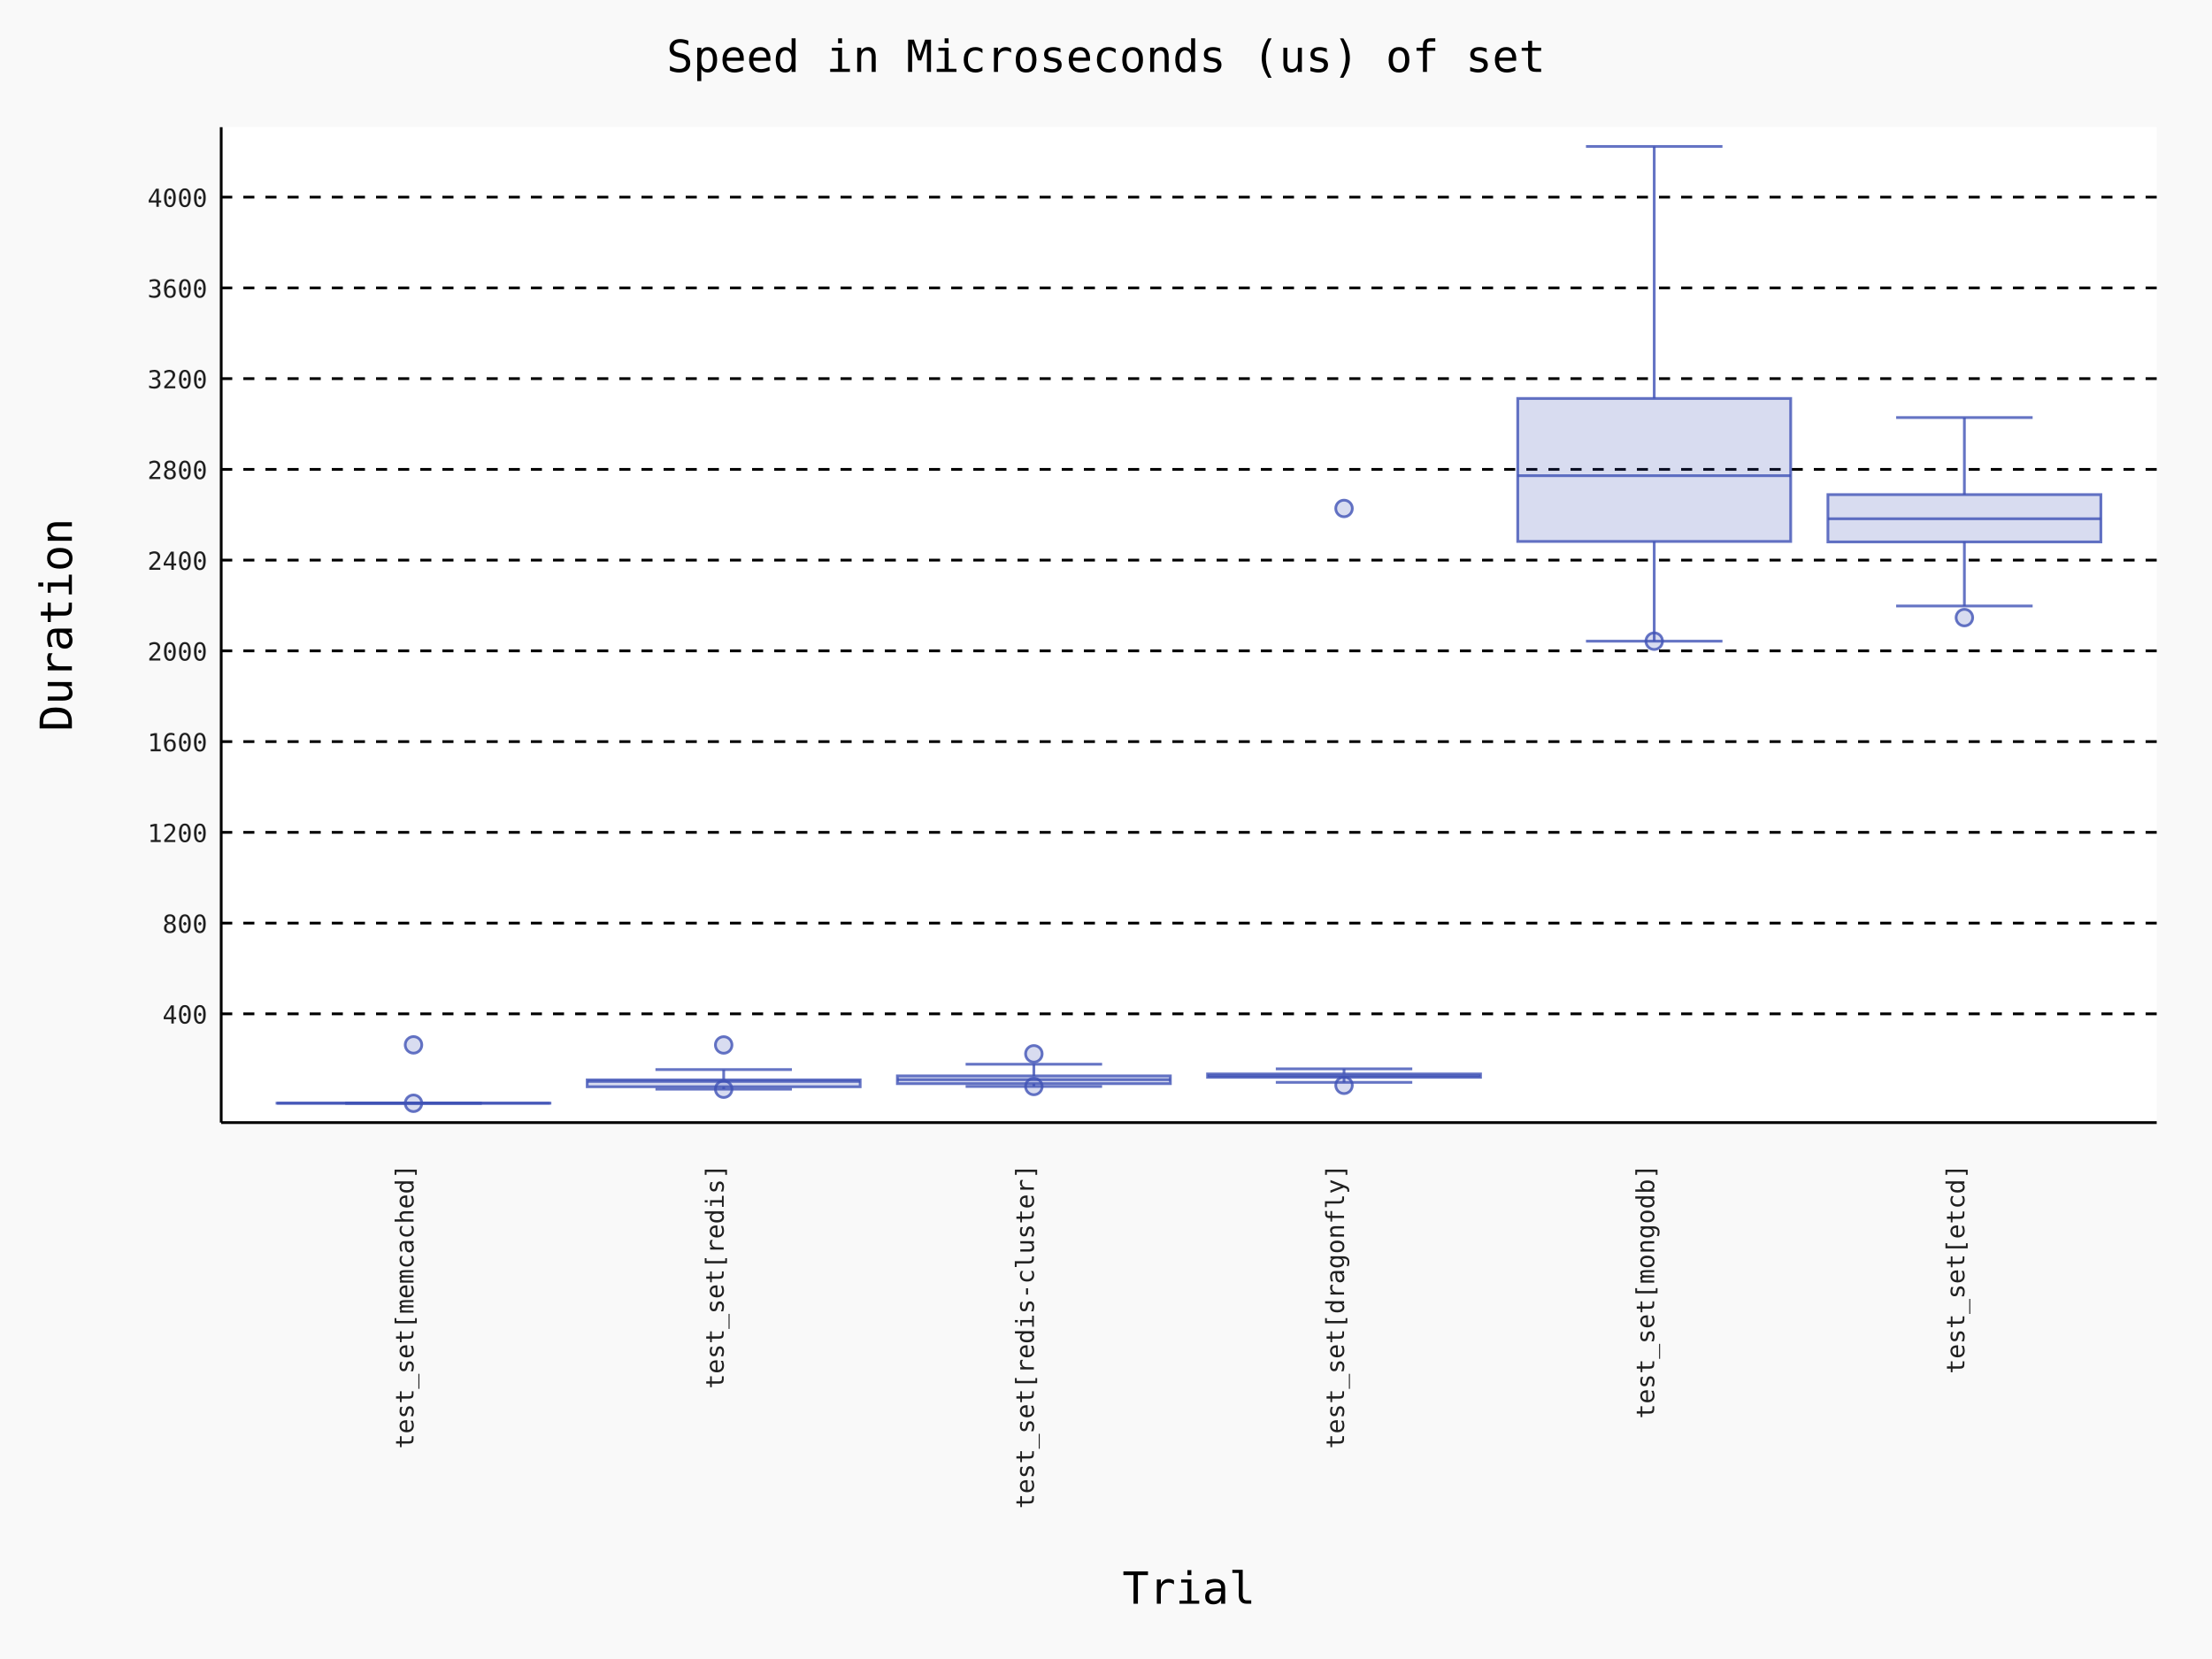
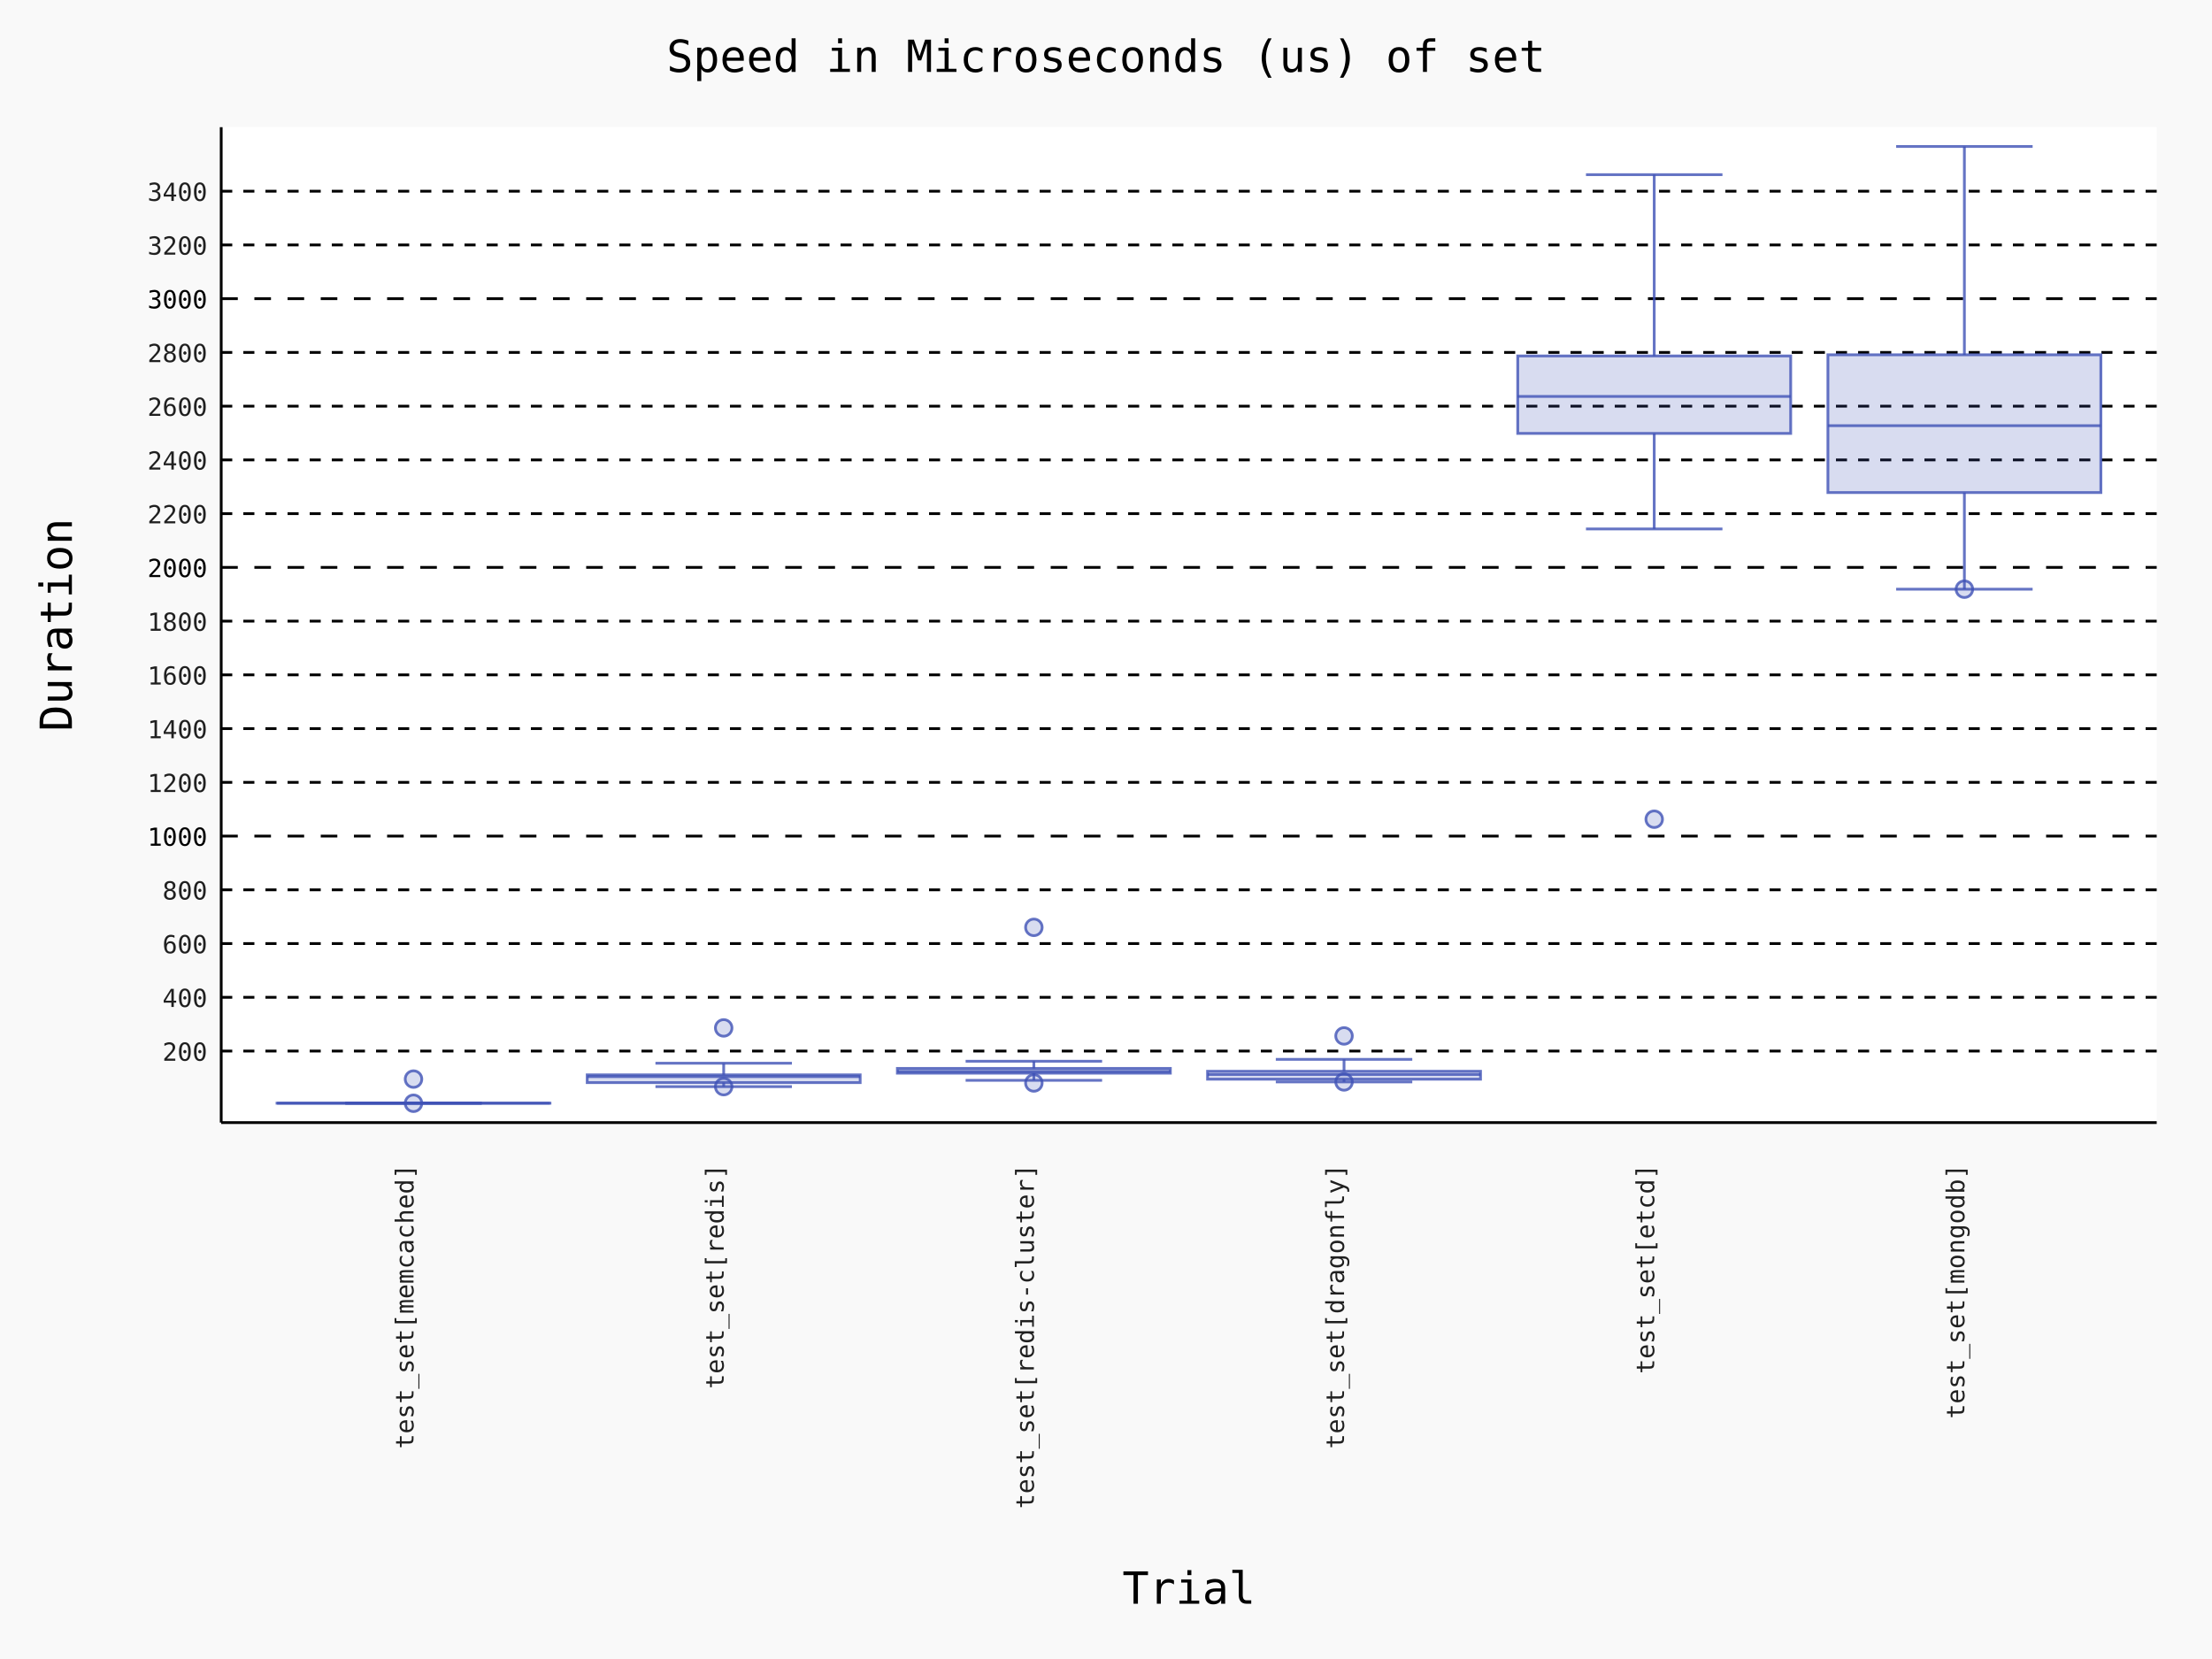
- <svg xmlns="http://www.w3.org/2000/svg" id="chart-4422d33c-a25a-43c4-a0e6-e9548ad0ddd9" class="pygal-chart" viewBox="0 0 800 600">
+ <svg xmlns="http://www.w3.org/2000/svg" id="chart-49f4b88f-05f2-4a48-8fca-a27ea217e788" class="pygal-chart" viewBox="0 0 800 600">
  <defs>
-     <style type="text/css">#chart-4422d33c-a25a-43c4-a0e6-e9548ad0ddd9{-webkit-user-select:none;-webkit-font-smoothing:antialiased;font-family:Consolas,"Deja Vu Sans Mono","Bitstream Vera Sans Mono","Courier New",monospace}#chart-4422d33c-a25a-43c4-a0e6-e9548ad0ddd9 .title{font-family:Consolas,"Deja Vu Sans Mono","Bitstream Vera Sans Mono","Courier New",monospace;font-size:16px}#chart-4422d33c-a25a-43c4-a0e6-e9548ad0ddd9 .legends .legend text{font-family:Consolas,"Deja Vu Sans Mono","Bitstream Vera Sans Mono","Courier New",monospace;font-size:14px}#chart-4422d33c-a25a-43c4-a0e6-e9548ad0ddd9 .axis text{font-family:Consolas,"Deja Vu Sans Mono","Bitstream Vera Sans Mono","Courier New",monospace;font-size:10px}#chart-4422d33c-a25a-43c4-a0e6-e9548ad0ddd9 .axis text.major{font-family:Consolas,"Deja Vu Sans Mono","Bitstream Vera Sans Mono","Courier New",monospace;font-size:10px}#chart-4422d33c-a25a-43c4-a0e6-e9548ad0ddd9 .text-overlay text.value{font-family:Consolas,"Deja Vu Sans Mono","Bitstream Vera Sans Mono","Courier New",monospace;font-size:16px}#chart-4422d33c-a25a-43c4-a0e6-e9548ad0ddd9 .text-overlay text.label{font-family:Consolas,"Deja Vu Sans Mono","Bitstream Vera Sans Mono","Courier New",monospace;font-size:10px}#chart-4422d33c-a25a-43c4-a0e6-e9548ad0ddd9 .tooltip{font-family:Consolas,"Deja Vu Sans Mono","Bitstream Vera Sans Mono","Courier New",monospace;font-size:14px}#chart-4422d33c-a25a-43c4-a0e6-e9548ad0ddd9 text.no_data{font-family:Consolas,"Deja Vu Sans Mono","Bitstream Vera Sans Mono","Courier New",monospace;font-size:64px}
- #chart-4422d33c-a25a-43c4-a0e6-e9548ad0ddd9{background-color:rgba(249,249,249,1)}#chart-4422d33c-a25a-43c4-a0e6-e9548ad0ddd9 path,#chart-4422d33c-a25a-43c4-a0e6-e9548ad0ddd9 line,#chart-4422d33c-a25a-43c4-a0e6-e9548ad0ddd9 rect,#chart-4422d33c-a25a-43c4-a0e6-e9548ad0ddd9 circle{-webkit-transition:150ms;-moz-transition:150ms;transition:150ms}#chart-4422d33c-a25a-43c4-a0e6-e9548ad0ddd9 .graph &gt; .background{fill:rgba(249,249,249,1)}#chart-4422d33c-a25a-43c4-a0e6-e9548ad0ddd9 .plot &gt; .background{fill:rgba(255,255,255,1)}#chart-4422d33c-a25a-43c4-a0e6-e9548ad0ddd9 .graph{fill:rgba(0,0,0,.87)}#chart-4422d33c-a25a-43c4-a0e6-e9548ad0ddd9 text.no_data{fill:rgba(0,0,0,1)}#chart-4422d33c-a25a-43c4-a0e6-e9548ad0ddd9 .title{fill:rgba(0,0,0,1)}#chart-4422d33c-a25a-43c4-a0e6-e9548ad0ddd9 .legends .legend text{fill:rgba(0,0,0,.87)}#chart-4422d33c-a25a-43c4-a0e6-e9548ad0ddd9 .legends .legend:hover text{fill:rgba(0,0,0,1)}#chart-4422d33c-a25a-43c4-a0e6-e9548ad0ddd9 .axis .line{stroke:rgba(0,0,0,1)}#chart-4422d33c-a25a-43c4-a0e6-e9548ad0ddd9 .axis .guide.line{stroke:rgba(0,0,0,.54)}#chart-4422d33c-a25a-43c4-a0e6-e9548ad0ddd9 .axis .major.line{stroke:rgba(0,0,0,.87)}#chart-4422d33c-a25a-43c4-a0e6-e9548ad0ddd9 .axis text.major{fill:rgba(0,0,0,1)}#chart-4422d33c-a25a-43c4-a0e6-e9548ad0ddd9 .axis.y .guides:hover .guide.line,#chart-4422d33c-a25a-43c4-a0e6-e9548ad0ddd9 .line-graph .axis.x .guides:hover .guide.line,#chart-4422d33c-a25a-43c4-a0e6-e9548ad0ddd9 .stackedline-graph .axis.x .guides:hover .guide.line,#chart-4422d33c-a25a-43c4-a0e6-e9548ad0ddd9 .xy-graph .axis.x .guides:hover .guide.line{stroke:rgba(0,0,0,1)}#chart-4422d33c-a25a-43c4-a0e6-e9548ad0ddd9 .axis .guides:hover text{fill:rgba(0,0,0,1)}#chart-4422d33c-a25a-43c4-a0e6-e9548ad0ddd9 .reactive{fill-opacity:.7;stroke-opacity:.8;stroke-width:1}#chart-4422d33c-a25a-43c4-a0e6-e9548ad0ddd9 .ci{stroke:rgba(0,0,0,.87)}#chart-4422d33c-a25a-43c4-a0e6-e9548ad0ddd9 .reactive.active,#chart-4422d33c-a25a-43c4-a0e6-e9548ad0ddd9 .active .reactive{fill-opacity:.8;stroke-opacity:.9;stroke-width:4}#chart-4422d33c-a25a-43c4-a0e6-e9548ad0ddd9 .ci .reactive.active{stroke-width:1.5}#chart-4422d33c-a25a-43c4-a0e6-e9548ad0ddd9 .series text{fill:rgba(0,0,0,1)}#chart-4422d33c-a25a-43c4-a0e6-e9548ad0ddd9 .tooltip rect{fill:rgba(255,255,255,1);stroke:rgba(0,0,0,1);-webkit-transition:opacity 150ms;-moz-transition:opacity 150ms;transition:opacity 150ms}#chart-4422d33c-a25a-43c4-a0e6-e9548ad0ddd9 .tooltip .label{fill:rgba(0,0,0,.87)}#chart-4422d33c-a25a-43c4-a0e6-e9548ad0ddd9 .tooltip .label{fill:rgba(0,0,0,.87)}#chart-4422d33c-a25a-43c4-a0e6-e9548ad0ddd9 .tooltip .legend{font-size:.8em;fill:rgba(0,0,0,.54)}#chart-4422d33c-a25a-43c4-a0e6-e9548ad0ddd9 .tooltip .x_label{font-size:.6em;fill:rgba(0,0,0,1)}#chart-4422d33c-a25a-43c4-a0e6-e9548ad0ddd9 .tooltip .xlink{font-size:.5em;text-decoration:underline}#chart-4422d33c-a25a-43c4-a0e6-e9548ad0ddd9 .tooltip .value{font-size:1.5em}#chart-4422d33c-a25a-43c4-a0e6-e9548ad0ddd9 .bound{font-size:.5em}#chart-4422d33c-a25a-43c4-a0e6-e9548ad0ddd9 .max-value{font-size:.75em;fill:rgba(0,0,0,.54)}#chart-4422d33c-a25a-43c4-a0e6-e9548ad0ddd9 .map-element{fill:rgba(255,255,255,1);stroke:rgba(0,0,0,.54) !important}#chart-4422d33c-a25a-43c4-a0e6-e9548ad0ddd9 .map-element .reactive{fill-opacity:inherit;stroke-opacity:inherit}#chart-4422d33c-a25a-43c4-a0e6-e9548ad0ddd9 .color-0,#chart-4422d33c-a25a-43c4-a0e6-e9548ad0ddd9 .color-0 a:visited{stroke:#3F51B5;fill:#3F51B5}#chart-4422d33c-a25a-43c4-a0e6-e9548ad0ddd9 .color-1,#chart-4422d33c-a25a-43c4-a0e6-e9548ad0ddd9 .color-1 a:visited{stroke:#3F51B5;fill:#3F51B5}#chart-4422d33c-a25a-43c4-a0e6-e9548ad0ddd9 .color-2,#chart-4422d33c-a25a-43c4-a0e6-e9548ad0ddd9 .color-2 a:visited{stroke:#3F51B5;fill:#3F51B5}#chart-4422d33c-a25a-43c4-a0e6-e9548ad0ddd9 .color-3,#chart-4422d33c-a25a-43c4-a0e6-e9548ad0ddd9 .color-3 a:visited{stroke:#3F51B5;fill:#3F51B5}#chart-4422d33c-a25a-43c4-a0e6-e9548ad0ddd9 .color-4,#chart-4422d33c-a25a-43c4-a0e6-e9548ad0ddd9 .color-4 a:visited{stroke:#3F51B5;fill:#3F51B5}#chart-4422d33c-a25a-43c4-a0e6-e9548ad0ddd9 .color-5,#chart-4422d33c-a25a-43c4-a0e6-e9548ad0ddd9 .color-5 a:visited{stroke:#3F51B5;fill:#3F51B5}#chart-4422d33c-a25a-43c4-a0e6-e9548ad0ddd9 .text-overlay .color-0 text{fill:black}#chart-4422d33c-a25a-43c4-a0e6-e9548ad0ddd9 .text-overlay .color-1 text{fill:black}#chart-4422d33c-a25a-43c4-a0e6-e9548ad0ddd9 .text-overlay .color-2 text{fill:black}#chart-4422d33c-a25a-43c4-a0e6-e9548ad0ddd9 .text-overlay .color-3 text{fill:black}#chart-4422d33c-a25a-43c4-a0e6-e9548ad0ddd9 .text-overlay .color-4 text{fill:black}#chart-4422d33c-a25a-43c4-a0e6-e9548ad0ddd9 .text-overlay .color-5 text{fill:black}
- #chart-4422d33c-a25a-43c4-a0e6-e9548ad0ddd9 text.no_data{text-anchor:middle}#chart-4422d33c-a25a-43c4-a0e6-e9548ad0ddd9 .guide.line{fill:none}#chart-4422d33c-a25a-43c4-a0e6-e9548ad0ddd9 .centered{text-anchor:middle}#chart-4422d33c-a25a-43c4-a0e6-e9548ad0ddd9 .title{text-anchor:middle}#chart-4422d33c-a25a-43c4-a0e6-e9548ad0ddd9 .legends .legend text{fill-opacity:1}#chart-4422d33c-a25a-43c4-a0e6-e9548ad0ddd9 .axis.x text{text-anchor:middle}#chart-4422d33c-a25a-43c4-a0e6-e9548ad0ddd9 .axis.x:not(.web) text[transform]{text-anchor:start}#chart-4422d33c-a25a-43c4-a0e6-e9548ad0ddd9 .axis.x:not(.web) text[transform].backwards{text-anchor:end}#chart-4422d33c-a25a-43c4-a0e6-e9548ad0ddd9 .axis.y text{text-anchor:end}#chart-4422d33c-a25a-43c4-a0e6-e9548ad0ddd9 .axis.y text[transform].backwards{text-anchor:start}#chart-4422d33c-a25a-43c4-a0e6-e9548ad0ddd9 .axis.y2 text{text-anchor:start}#chart-4422d33c-a25a-43c4-a0e6-e9548ad0ddd9 .axis.y2 text[transform].backwards{text-anchor:end}#chart-4422d33c-a25a-43c4-a0e6-e9548ad0ddd9 .axis .guide.line{stroke-dasharray:4,4;stroke:black}#chart-4422d33c-a25a-43c4-a0e6-e9548ad0ddd9 .axis .major.guide.line{stroke-dasharray:6,6;stroke:black}#chart-4422d33c-a25a-43c4-a0e6-e9548ad0ddd9 .horizontal .axis.y .guide.line,#chart-4422d33c-a25a-43c4-a0e6-e9548ad0ddd9 .horizontal .axis.y2 .guide.line,#chart-4422d33c-a25a-43c4-a0e6-e9548ad0ddd9 .vertical .axis.x .guide.line{opacity:0}#chart-4422d33c-a25a-43c4-a0e6-e9548ad0ddd9 .horizontal .axis.always_show .guide.line,#chart-4422d33c-a25a-43c4-a0e6-e9548ad0ddd9 .vertical .axis.always_show .guide.line{opacity:1 !important}#chart-4422d33c-a25a-43c4-a0e6-e9548ad0ddd9 .axis.y .guides:hover .guide.line,#chart-4422d33c-a25a-43c4-a0e6-e9548ad0ddd9 .axis.y2 .guides:hover .guide.line,#chart-4422d33c-a25a-43c4-a0e6-e9548ad0ddd9 .axis.x .guides:hover .guide.line{opacity:1}#chart-4422d33c-a25a-43c4-a0e6-e9548ad0ddd9 .axis .guides:hover text{opacity:1}#chart-4422d33c-a25a-43c4-a0e6-e9548ad0ddd9 .nofill{fill:none}#chart-4422d33c-a25a-43c4-a0e6-e9548ad0ddd9 .subtle-fill{fill-opacity:.2}#chart-4422d33c-a25a-43c4-a0e6-e9548ad0ddd9 .dot{stroke-width:1px;fill-opacity:1;stroke-opacity:1}#chart-4422d33c-a25a-43c4-a0e6-e9548ad0ddd9 .dot.active{stroke-width:5px}#chart-4422d33c-a25a-43c4-a0e6-e9548ad0ddd9 .dot.negative{fill:transparent}#chart-4422d33c-a25a-43c4-a0e6-e9548ad0ddd9 text,#chart-4422d33c-a25a-43c4-a0e6-e9548ad0ddd9 tspan{stroke:none !important}#chart-4422d33c-a25a-43c4-a0e6-e9548ad0ddd9 .series text.active{opacity:1}#chart-4422d33c-a25a-43c4-a0e6-e9548ad0ddd9 .tooltip rect{fill-opacity:.95;stroke-width:.5}#chart-4422d33c-a25a-43c4-a0e6-e9548ad0ddd9 .tooltip text{fill-opacity:1}#chart-4422d33c-a25a-43c4-a0e6-e9548ad0ddd9 .showable{visibility:hidden}#chart-4422d33c-a25a-43c4-a0e6-e9548ad0ddd9 .showable.shown{visibility:visible}#chart-4422d33c-a25a-43c4-a0e6-e9548ad0ddd9 .gauge-background{fill:rgba(229,229,229,1);stroke:none}#chart-4422d33c-a25a-43c4-a0e6-e9548ad0ddd9 .bg-lines{stroke:rgba(249,249,249,1);stroke-width:2px}
+     <style type="text/css">#chart-49f4b88f-05f2-4a48-8fca-a27ea217e788{-webkit-user-select:none;-webkit-font-smoothing:antialiased;font-family:Consolas,"Deja Vu Sans Mono","Bitstream Vera Sans Mono","Courier New",monospace}#chart-49f4b88f-05f2-4a48-8fca-a27ea217e788 .title{font-family:Consolas,"Deja Vu Sans Mono","Bitstream Vera Sans Mono","Courier New",monospace;font-size:16px}#chart-49f4b88f-05f2-4a48-8fca-a27ea217e788 .legends .legend text{font-family:Consolas,"Deja Vu Sans Mono","Bitstream Vera Sans Mono","Courier New",monospace;font-size:14px}#chart-49f4b88f-05f2-4a48-8fca-a27ea217e788 .axis text{font-family:Consolas,"Deja Vu Sans Mono","Bitstream Vera Sans Mono","Courier New",monospace;font-size:10px}#chart-49f4b88f-05f2-4a48-8fca-a27ea217e788 .axis text.major{font-family:Consolas,"Deja Vu Sans Mono","Bitstream Vera Sans Mono","Courier New",monospace;font-size:10px}#chart-49f4b88f-05f2-4a48-8fca-a27ea217e788 .text-overlay text.value{font-family:Consolas,"Deja Vu Sans Mono","Bitstream Vera Sans Mono","Courier New",monospace;font-size:16px}#chart-49f4b88f-05f2-4a48-8fca-a27ea217e788 .text-overlay text.label{font-family:Consolas,"Deja Vu Sans Mono","Bitstream Vera Sans Mono","Courier New",monospace;font-size:10px}#chart-49f4b88f-05f2-4a48-8fca-a27ea217e788 .tooltip{font-family:Consolas,"Deja Vu Sans Mono","Bitstream Vera Sans Mono","Courier New",monospace;font-size:14px}#chart-49f4b88f-05f2-4a48-8fca-a27ea217e788 text.no_data{font-family:Consolas,"Deja Vu Sans Mono","Bitstream Vera Sans Mono","Courier New",monospace;font-size:64px}
+ #chart-49f4b88f-05f2-4a48-8fca-a27ea217e788{background-color:rgba(249,249,249,1)}#chart-49f4b88f-05f2-4a48-8fca-a27ea217e788 path,#chart-49f4b88f-05f2-4a48-8fca-a27ea217e788 line,#chart-49f4b88f-05f2-4a48-8fca-a27ea217e788 rect,#chart-49f4b88f-05f2-4a48-8fca-a27ea217e788 circle{-webkit-transition:150ms;-moz-transition:150ms;transition:150ms}#chart-49f4b88f-05f2-4a48-8fca-a27ea217e788 .graph &gt; .background{fill:rgba(249,249,249,1)}#chart-49f4b88f-05f2-4a48-8fca-a27ea217e788 .plot &gt; .background{fill:rgba(255,255,255,1)}#chart-49f4b88f-05f2-4a48-8fca-a27ea217e788 .graph{fill:rgba(0,0,0,.87)}#chart-49f4b88f-05f2-4a48-8fca-a27ea217e788 text.no_data{fill:rgba(0,0,0,1)}#chart-49f4b88f-05f2-4a48-8fca-a27ea217e788 .title{fill:rgba(0,0,0,1)}#chart-49f4b88f-05f2-4a48-8fca-a27ea217e788 .legends .legend text{fill:rgba(0,0,0,.87)}#chart-49f4b88f-05f2-4a48-8fca-a27ea217e788 .legends .legend:hover text{fill:rgba(0,0,0,1)}#chart-49f4b88f-05f2-4a48-8fca-a27ea217e788 .axis .line{stroke:rgba(0,0,0,1)}#chart-49f4b88f-05f2-4a48-8fca-a27ea217e788 .axis .guide.line{stroke:rgba(0,0,0,.54)}#chart-49f4b88f-05f2-4a48-8fca-a27ea217e788 .axis .major.line{stroke:rgba(0,0,0,.87)}#chart-49f4b88f-05f2-4a48-8fca-a27ea217e788 .axis text.major{fill:rgba(0,0,0,1)}#chart-49f4b88f-05f2-4a48-8fca-a27ea217e788 .axis.y .guides:hover .guide.line,#chart-49f4b88f-05f2-4a48-8fca-a27ea217e788 .line-graph .axis.x .guides:hover .guide.line,#chart-49f4b88f-05f2-4a48-8fca-a27ea217e788 .stackedline-graph .axis.x .guides:hover .guide.line,#chart-49f4b88f-05f2-4a48-8fca-a27ea217e788 .xy-graph .axis.x .guides:hover .guide.line{stroke:rgba(0,0,0,1)}#chart-49f4b88f-05f2-4a48-8fca-a27ea217e788 .axis .guides:hover text{fill:rgba(0,0,0,1)}#chart-49f4b88f-05f2-4a48-8fca-a27ea217e788 .reactive{fill-opacity:.7;stroke-opacity:.8;stroke-width:1}#chart-49f4b88f-05f2-4a48-8fca-a27ea217e788 .ci{stroke:rgba(0,0,0,.87)}#chart-49f4b88f-05f2-4a48-8fca-a27ea217e788 .reactive.active,#chart-49f4b88f-05f2-4a48-8fca-a27ea217e788 .active .reactive{fill-opacity:.8;stroke-opacity:.9;stroke-width:4}#chart-49f4b88f-05f2-4a48-8fca-a27ea217e788 .ci .reactive.active{stroke-width:1.5}#chart-49f4b88f-05f2-4a48-8fca-a27ea217e788 .series text{fill:rgba(0,0,0,1)}#chart-49f4b88f-05f2-4a48-8fca-a27ea217e788 .tooltip rect{fill:rgba(255,255,255,1);stroke:rgba(0,0,0,1);-webkit-transition:opacity 150ms;-moz-transition:opacity 150ms;transition:opacity 150ms}#chart-49f4b88f-05f2-4a48-8fca-a27ea217e788 .tooltip .label{fill:rgba(0,0,0,.87)}#chart-49f4b88f-05f2-4a48-8fca-a27ea217e788 .tooltip .label{fill:rgba(0,0,0,.87)}#chart-49f4b88f-05f2-4a48-8fca-a27ea217e788 .tooltip .legend{font-size:.8em;fill:rgba(0,0,0,.54)}#chart-49f4b88f-05f2-4a48-8fca-a27ea217e788 .tooltip .x_label{font-size:.6em;fill:rgba(0,0,0,1)}#chart-49f4b88f-05f2-4a48-8fca-a27ea217e788 .tooltip .xlink{font-size:.5em;text-decoration:underline}#chart-49f4b88f-05f2-4a48-8fca-a27ea217e788 .tooltip .value{font-size:1.5em}#chart-49f4b88f-05f2-4a48-8fca-a27ea217e788 .bound{font-size:.5em}#chart-49f4b88f-05f2-4a48-8fca-a27ea217e788 .max-value{font-size:.75em;fill:rgba(0,0,0,.54)}#chart-49f4b88f-05f2-4a48-8fca-a27ea217e788 .map-element{fill:rgba(255,255,255,1);stroke:rgba(0,0,0,.54) !important}#chart-49f4b88f-05f2-4a48-8fca-a27ea217e788 .map-element .reactive{fill-opacity:inherit;stroke-opacity:inherit}#chart-49f4b88f-05f2-4a48-8fca-a27ea217e788 .color-0,#chart-49f4b88f-05f2-4a48-8fca-a27ea217e788 .color-0 a:visited{stroke:#3F51B5;fill:#3F51B5}#chart-49f4b88f-05f2-4a48-8fca-a27ea217e788 .color-1,#chart-49f4b88f-05f2-4a48-8fca-a27ea217e788 .color-1 a:visited{stroke:#3F51B5;fill:#3F51B5}#chart-49f4b88f-05f2-4a48-8fca-a27ea217e788 .color-2,#chart-49f4b88f-05f2-4a48-8fca-a27ea217e788 .color-2 a:visited{stroke:#3F51B5;fill:#3F51B5}#chart-49f4b88f-05f2-4a48-8fca-a27ea217e788 .color-3,#chart-49f4b88f-05f2-4a48-8fca-a27ea217e788 .color-3 a:visited{stroke:#3F51B5;fill:#3F51B5}#chart-49f4b88f-05f2-4a48-8fca-a27ea217e788 .color-4,#chart-49f4b88f-05f2-4a48-8fca-a27ea217e788 .color-4 a:visited{stroke:#3F51B5;fill:#3F51B5}#chart-49f4b88f-05f2-4a48-8fca-a27ea217e788 .color-5,#chart-49f4b88f-05f2-4a48-8fca-a27ea217e788 .color-5 a:visited{stroke:#3F51B5;fill:#3F51B5}#chart-49f4b88f-05f2-4a48-8fca-a27ea217e788 .text-overlay .color-0 text{fill:black}#chart-49f4b88f-05f2-4a48-8fca-a27ea217e788 .text-overlay .color-1 text{fill:black}#chart-49f4b88f-05f2-4a48-8fca-a27ea217e788 .text-overlay .color-2 text{fill:black}#chart-49f4b88f-05f2-4a48-8fca-a27ea217e788 .text-overlay .color-3 text{fill:black}#chart-49f4b88f-05f2-4a48-8fca-a27ea217e788 .text-overlay .color-4 text{fill:black}#chart-49f4b88f-05f2-4a48-8fca-a27ea217e788 .text-overlay .color-5 text{fill:black}
+ #chart-49f4b88f-05f2-4a48-8fca-a27ea217e788 text.no_data{text-anchor:middle}#chart-49f4b88f-05f2-4a48-8fca-a27ea217e788 .guide.line{fill:none}#chart-49f4b88f-05f2-4a48-8fca-a27ea217e788 .centered{text-anchor:middle}#chart-49f4b88f-05f2-4a48-8fca-a27ea217e788 .title{text-anchor:middle}#chart-49f4b88f-05f2-4a48-8fca-a27ea217e788 .legends .legend text{fill-opacity:1}#chart-49f4b88f-05f2-4a48-8fca-a27ea217e788 .axis.x text{text-anchor:middle}#chart-49f4b88f-05f2-4a48-8fca-a27ea217e788 .axis.x:not(.web) text[transform]{text-anchor:start}#chart-49f4b88f-05f2-4a48-8fca-a27ea217e788 .axis.x:not(.web) text[transform].backwards{text-anchor:end}#chart-49f4b88f-05f2-4a48-8fca-a27ea217e788 .axis.y text{text-anchor:end}#chart-49f4b88f-05f2-4a48-8fca-a27ea217e788 .axis.y text[transform].backwards{text-anchor:start}#chart-49f4b88f-05f2-4a48-8fca-a27ea217e788 .axis.y2 text{text-anchor:start}#chart-49f4b88f-05f2-4a48-8fca-a27ea217e788 .axis.y2 text[transform].backwards{text-anchor:end}#chart-49f4b88f-05f2-4a48-8fca-a27ea217e788 .axis .guide.line{stroke-dasharray:4,4;stroke:black}#chart-49f4b88f-05f2-4a48-8fca-a27ea217e788 .axis .major.guide.line{stroke-dasharray:6,6;stroke:black}#chart-49f4b88f-05f2-4a48-8fca-a27ea217e788 .horizontal .axis.y .guide.line,#chart-49f4b88f-05f2-4a48-8fca-a27ea217e788 .horizontal .axis.y2 .guide.line,#chart-49f4b88f-05f2-4a48-8fca-a27ea217e788 .vertical .axis.x .guide.line{opacity:0}#chart-49f4b88f-05f2-4a48-8fca-a27ea217e788 .horizontal .axis.always_show .guide.line,#chart-49f4b88f-05f2-4a48-8fca-a27ea217e788 .vertical .axis.always_show .guide.line{opacity:1 !important}#chart-49f4b88f-05f2-4a48-8fca-a27ea217e788 .axis.y .guides:hover .guide.line,#chart-49f4b88f-05f2-4a48-8fca-a27ea217e788 .axis.y2 .guides:hover .guide.line,#chart-49f4b88f-05f2-4a48-8fca-a27ea217e788 .axis.x .guides:hover .guide.line{opacity:1}#chart-49f4b88f-05f2-4a48-8fca-a27ea217e788 .axis .guides:hover text{opacity:1}#chart-49f4b88f-05f2-4a48-8fca-a27ea217e788 .nofill{fill:none}#chart-49f4b88f-05f2-4a48-8fca-a27ea217e788 .subtle-fill{fill-opacity:.2}#chart-49f4b88f-05f2-4a48-8fca-a27ea217e788 .dot{stroke-width:1px;fill-opacity:1;stroke-opacity:1}#chart-49f4b88f-05f2-4a48-8fca-a27ea217e788 .dot.active{stroke-width:5px}#chart-49f4b88f-05f2-4a48-8fca-a27ea217e788 .dot.negative{fill:transparent}#chart-49f4b88f-05f2-4a48-8fca-a27ea217e788 text,#chart-49f4b88f-05f2-4a48-8fca-a27ea217e788 tspan{stroke:none !important}#chart-49f4b88f-05f2-4a48-8fca-a27ea217e788 .series text.active{opacity:1}#chart-49f4b88f-05f2-4a48-8fca-a27ea217e788 .tooltip rect{fill-opacity:.95;stroke-width:.5}#chart-49f4b88f-05f2-4a48-8fca-a27ea217e788 .tooltip text{fill-opacity:1}#chart-49f4b88f-05f2-4a48-8fca-a27ea217e788 .showable{visibility:hidden}#chart-49f4b88f-05f2-4a48-8fca-a27ea217e788 .showable.shown{visibility:visible}#chart-49f4b88f-05f2-4a48-8fca-a27ea217e788 .gauge-background{fill:rgba(229,229,229,1);stroke:none}#chart-49f4b88f-05f2-4a48-8fca-a27ea217e788 .bg-lines{stroke:rgba(249,249,249,1);stroke-width:2px}
.tooltip .value{font-size:1em !important}.axis text{font-size:9px !important}</style>
  </defs>
  <g class="graph custombox-graph vertical">
    <rect x="0" y="0" width="800" height="600" class="background" />
    <g transform="translate(80, 46)" class="plot">
      <rect x="0" y="0" width="700.0" height="360.0" class="background" />
      <g class="axis y always_show">
        <path d="M0 360 h700" class="line" />
        <g class="guides">
-           <path d="M0 320.669 h700" class="guide line" />
-           <text x="-5" y="324.169" class="">400</text>
-         </g>
-         <g class="guides">
-           <path d="M0 287.85 h700" class="guide line" />
-           <text x="-5" y="291.35" class="">800</text>
-         </g>
-         <g class="guides">
-           <path d="M0 255.031 h700" class="guide line" />
-           <text x="-5" y="258.531" class="">1200</text>
-         </g>
-         <g class="guides">
-           <path d="M0 222.213 h700" class="guide line" />
-           <text x="-5" y="225.713" class="">1600</text>
-         </g>
-         <g class="guides">
-           <path d="M0 189.394 h700" class="guide line" />
-           <text x="-5" y="192.894" class="">2000</text>
-         </g>
-         <g class="guides">
-           <path d="M0 156.576 h700" class="guide line" />
-           <text x="-5" y="160.076" class="">2400</text>
-         </g>
-         <g class="guides">
-           <path d="M0 123.757 h700" class="guide line" />
-           <text x="-5" y="127.257" class="">2800</text>
-         </g>
-         <g class="guides">
-           <path d="M0 90.939 h700" class="guide line" />
-           <text x="-5" y="94.439" class="">3200</text>
-         </g>
-         <g class="guides">
-           <path d="M0 58.12 h700" class="guide line" />
-           <text x="-5" y="61.62" class="">3600</text>
-         </g>
-         <g class="guides">
-           <path d="M0 25.301 h700" class="guide line" />
-           <text x="-5" y="28.801" class="">4000</text>
+           <path d="M0 334.127 h700" class="guide line" />
+           <text x="-5" y="337.627" class="">200</text>
+         </g>
+         <g class="guides">
+           <path d="M0 314.691 h700" class="guide line" />
+           <text x="-5" y="318.191" class="">400</text>
+         </g>
+         <g class="guides">
+           <path d="M0 295.255 h700" class="guide line" />
+           <text x="-5" y="298.755" class="">600</text>
+         </g>
+         <g class="guides">
+           <path d="M0 275.819 h700" class="guide line" />
+           <text x="-5" y="279.319" class="">800</text>
+         </g>
+         <g class="guides">
+           <path d="M0 256.383 h700" class="major guide line" />
+           <text x="-5" y="259.883" class="major">1000</text>
+         </g>
+         <g class="guides">
+           <path d="M0 236.947 h700" class="guide line" />
+           <text x="-5" y="240.447" class="">1200</text>
+         </g>
+         <g class="guides">
+           <path d="M0 217.511 h700" class="guide line" />
+           <text x="-5" y="221.011" class="">1400</text>
+         </g>
+         <g class="guides">
+           <path d="M0 198.075 h700" class="guide line" />
+           <text x="-5" y="201.575" class="">1600</text>
+         </g>
+         <g class="guides">
+           <path d="M0 178.639 h700" class="guide line" />
+           <text x="-5" y="182.139" class="">1800</text>
+         </g>
+         <g class="guides">
+           <path d="M0 159.204 h700" class="major guide line" />
+           <text x="-5" y="162.704" class="major">2000</text>
+         </g>
+         <g class="guides">
+           <path d="M0 139.768 h700" class="guide line" />
+           <text x="-5" y="143.268" class="">2200</text>
+         </g>
+         <g class="guides">
+           <path d="M0 120.332 h700" class="guide line" />
+           <text x="-5" y="123.832" class="">2400</text>
+         </g>
+         <g class="guides">
+           <path d="M0 100.896 h700" class="guide line" />
+           <text x="-5" y="104.396" class="">2600</text>
+         </g>
+         <g class="guides">
+           <path d="M0 81.46 h700" class="guide line" />
+           <text x="-5" y="84.96" class="">2800</text>
+         </g>
+         <g class="guides">
+           <path d="M0 62.024 h700" class="major guide line" />
+           <text x="-5" y="65.524" class="major">3000</text>
+         </g>
+         <g class="guides">
+           <path d="M0 42.588 h700" class="guide line" />
+           <text x="-5" y="46.088" class="">3200</text>
+         </g>
+         <g class="guides">
+           <path d="M0 23.152 h700" class="guide line" />
+           <text x="-5" y="26.652" class="">3400</text>
        </g>
      </g>
      <g class="axis x">
        <path d="M0 0 v360" class="line" />
        <g class="guides">
          <path d="M69.551 0 v360" class="guide line" />
          <text x="69.551" y="375.0" class="backwards" transform="rotate(270 69.55128 375)">test_set[memcached]</text>
        </g>
        <g class="guides">
          <path d="M181.731 0 v360" class="guide line" />
          <text x="181.731" y="375.0" class="backwards" transform="rotate(270 181.7308 375)">test_set[redis]</text>
        </g>
        <g class="guides">
          <path d="M293.91 0 v360" class="guide line" />
          <text x="293.91" y="375.0" class="backwards" transform="rotate(270 293.9103 375)">test_set[redis-cluster]</text>
        </g>
        <g class="guides">
          <path d="M406.09 0 v360" class="guide line" />
          <text x="406.09" y="375.0" class="backwards" transform="rotate(270 406.0897 375)">test_set[dragonfly]</text>
        </g>
        <g class="guides">
          <path d="M518.269 0 v360" class="guide line" />
-           <text x="518.269" y="375.0" class="backwards" transform="rotate(270 518.2692 375)">test_set[mongodb]</text>
+           <text x="518.269" y="375.0" class="backwards" transform="rotate(270 518.2692 375)">test_set[etcd]</text>
        </g>
        <g class="guides">
          <path d="M630.449 0 v360" class="guide line" />
-           <text x="630.449" y="375.0" class="backwards" transform="rotate(270 630.4487 375)">test_set[etcd]</text>
+           <text x="630.449" y="375.0" class="backwards" transform="rotate(270 630.4487 375)">test_set[mongodb]</text>
        </g>
      </g>
      <g class="series serie-0 color-0">
        <g class="boxes">
          <g class="box">
-             <path stroke-width="3" d="M44.872 353.01 L94.231 353.01" class="reactive tooltip-trigger" />
-             <path stroke-width="3" d="M20.192 352.98 L118.91 352.98" class="reactive tooltip-trigger" />
-             <path stroke-width="3" d="M44.872 352.947 L94.231 352.947" class="reactive tooltip-trigger" />
-             <path stroke-width="2" d="M69.551 353.01 L69.551 352.987" class="reactive tooltip-trigger" />
-             <path stroke-width="2" d="M69.551 352.947 L69.551 352.971" class="reactive tooltip-trigger" />
-             <rect x="20.192" y="352.971" height="0.016" width="98.718" class="subtle-fill reactive tooltip-trigger" />
-             <circle cx="69.551" cy="353.015" r="3" class="subtle-fill reactive tooltip-trigger" />
-             <circle cx="69.551" cy="331.891" r="3" class="subtle-fill reactive tooltip-trigger" />
+             <path stroke-width="3" d="M44.872 353.013 L94.231 353.013" class="reactive tooltip-trigger" />
+             <path stroke-width="3" d="M20.192 352.984 L118.91 352.984" class="reactive tooltip-trigger" />
+             <path stroke-width="3" d="M44.872 352.948 L94.231 352.948" class="reactive tooltip-trigger" />
+             <path stroke-width="2" d="M69.551 353.013 L69.551 352.99" class="reactive tooltip-trigger" />
+             <path stroke-width="2" d="M69.551 352.948 L69.551 352.973" class="reactive tooltip-trigger" />
+             <rect x="20.192" y="352.973" height="0.017" width="98.718" class="subtle-fill reactive tooltip-trigger" />
+             <circle cx="69.551" cy="353.013" r="3" class="subtle-fill reactive tooltip-trigger" />
+             <circle cx="69.551" cy="344.269" r="3" class="subtle-fill reactive tooltip-trigger" />
          </g>
        </g>
      </g>
      <g class="series serie-1 color-1">
        <g class="boxes">
          <g class="box">
-             <path stroke-width="3" d="M157.051 347.917 L206.41 347.917" class="reactive tooltip-trigger" />
-             <path stroke-width="3" d="M132.372 345.107 L231.09 345.107" class="reactive tooltip-trigger" />
-             <path stroke-width="3" d="M157.051 340.828 L206.41 340.828" class="reactive tooltip-trigger" />
-             <path stroke-width="2" d="M181.731 347.917 L181.731 347.037" class="reactive tooltip-trigger" />
-             <path stroke-width="2" d="M181.731 340.828 L181.731 344.554" class="reactive tooltip-trigger" />
-             <rect x="132.372" y="344.554" height="2.483" width="98.718" class="subtle-fill reactive tooltip-trigger" />
-             <circle cx="181.731" cy="347.917" r="3" class="subtle-fill reactive tooltip-trigger" />
-             <circle cx="181.731" cy="331.924" r="3" class="subtle-fill reactive tooltip-trigger" />
+             <path stroke-width="3" d="M157.051 346.997 L206.41 346.997" class="reactive tooltip-trigger" />
+             <path stroke-width="3" d="M132.372 343.379 L231.09 343.379" class="reactive tooltip-trigger" />
+             <path stroke-width="3" d="M157.051 338.53 L206.41 338.53" class="reactive tooltip-trigger" />
+             <path stroke-width="2" d="M181.731 346.997 L181.731 345.544" class="reactive tooltip-trigger" />
+             <path stroke-width="2" d="M181.731 338.53 L181.731 342.738" class="reactive tooltip-trigger" />
+             <rect x="132.372" y="342.738" height="2.805" width="98.718" class="subtle-fill reactive tooltip-trigger" />
+             <circle cx="181.731" cy="346.997" r="3" class="subtle-fill reactive tooltip-trigger" />
+             <circle cx="181.731" cy="325.762" r="3" class="subtle-fill reactive tooltip-trigger" />
          </g>
        </g>
      </g>
      <g class="series serie-2 color-2">
        <g class="boxes">
          <g class="box">
-             <path stroke-width="3" d="M269.231 346.935 L318.59 346.935" class="reactive tooltip-trigger" />
-             <path stroke-width="3" d="M244.551 344.475 L343.269 344.475" class="reactive tooltip-trigger" />
-             <path stroke-width="3" d="M269.231 338.893 L318.59 338.893" class="reactive tooltip-trigger" />
-             <path stroke-width="2" d="M293.91 346.935 L293.91 345.912" class="reactive tooltip-trigger" />
-             <path stroke-width="2" d="M293.91 338.893 L293.91 343.11" class="reactive tooltip-trigger" />
-             <rect x="244.551" y="343.11" height="2.802" width="98.718" class="subtle-fill reactive tooltip-trigger" />
-             <circle cx="293.91" cy="346.935" r="3" class="subtle-fill reactive tooltip-trigger" />
-             <circle cx="293.91" cy="335.131" r="3" class="subtle-fill reactive tooltip-trigger" />
+             <path stroke-width="3" d="M269.231 344.718 L318.59 344.718" class="reactive tooltip-trigger" />
+             <path stroke-width="3" d="M244.551 341.506 L343.269 341.506" class="reactive tooltip-trigger" />
+             <path stroke-width="3" d="M269.231 337.81 L318.59 337.81" class="reactive tooltip-trigger" />
+             <path stroke-width="2" d="M293.91 344.718 L293.91 342.129" class="reactive tooltip-trigger" />
+             <path stroke-width="2" d="M293.91 337.81 L293.91 340.403" class="reactive tooltip-trigger" />
+             <rect x="244.551" y="340.403" height="1.727" width="98.718" class="subtle-fill reactive tooltip-trigger" />
+             <circle cx="293.91" cy="345.667" r="3" class="subtle-fill reactive tooltip-trigger" />
+             <circle cx="293.91" cy="289.392" r="3" class="subtle-fill reactive tooltip-trigger" />
          </g>
        </g>
      </g>
      <g class="series serie-3 color-3">
        <g class="boxes">
          <g class="box">
-             <path stroke-width="3" d="M381.41 345.448 L430.769 345.448" class="reactive tooltip-trigger" />
-             <path stroke-width="3" d="M356.731 343.097 L455.449 343.097" class="reactive tooltip-trigger" />
-             <path stroke-width="3" d="M381.41 340.566 L430.769 340.566" class="reactive tooltip-trigger" />
-             <path stroke-width="2" d="M406.09 345.448 L406.09 343.619" class="reactive tooltip-trigger" />
-             <path stroke-width="2" d="M406.09 340.566 L406.09 342.4" class="reactive tooltip-trigger" />
-             <rect x="356.731" y="342.4" height="1.219" width="98.718" class="subtle-fill reactive tooltip-trigger" />
-             <circle cx="406.09" cy="346.511" r="3" class="subtle-fill reactive tooltip-trigger" />
-             <circle cx="406.09" cy="137.887" r="3" class="subtle-fill reactive tooltip-trigger" />
+             <path stroke-width="3" d="M381.41 345.294 L430.769 345.294" class="reactive tooltip-trigger" />
+             <path stroke-width="3" d="M356.731 342.599 L455.449 342.599" class="reactive tooltip-trigger" />
+             <path stroke-width="3" d="M381.41 337.132 L430.769 337.132" class="reactive tooltip-trigger" />
+             <path stroke-width="2" d="M406.09 345.294 L406.09 344.305" class="reactive tooltip-trigger" />
+             <path stroke-width="2" d="M406.09 337.132 L406.09 341.439" class="reactive tooltip-trigger" />
+             <rect x="356.731" y="341.439" height="2.866" width="98.718" class="subtle-fill reactive tooltip-trigger" />
+             <circle cx="406.09" cy="345.294" r="3" class="subtle-fill reactive tooltip-trigger" />
+             <circle cx="406.09" cy="328.663" r="3" class="subtle-fill reactive tooltip-trigger" />
          </g>
        </g>
      </g>
      <g class="series serie-4 color-4">
        <g class="boxes">
          <g class="box">
-             <path stroke-width="3" d="M493.59 185.89 L542.949 185.89" class="reactive tooltip-trigger" />
-             <path stroke-width="3" d="M468.91 126.037 L567.628 126.037" class="reactive tooltip-trigger" />
-             <path stroke-width="3" d="M493.59 6.967 L542.949 6.967" class="reactive tooltip-trigger" />
-             <path stroke-width="2" d="M518.269 185.89 L518.269 149.826" class="reactive tooltip-trigger" />
-             <path stroke-width="2" d="M518.269 6.967 L518.269 98.11" class="reactive tooltip-trigger" />
-             <rect x="468.91" y="98.11" height="51.716" width="98.718" class="subtle-fill reactive tooltip-trigger" />
-             <circle cx="518.269" cy="185.89" r="3" class="subtle-fill reactive tooltip-trigger" />
-             <circle cx="518.269" cy="-632.282" r="3" class="subtle-fill reactive tooltip-trigger" />
+             <path stroke-width="3" d="M493.59 145.301 L542.949 145.301" class="reactive tooltip-trigger" />
+             <path stroke-width="3" d="M468.91 97.378 L567.628 97.378" class="reactive tooltip-trigger" />
+             <path stroke-width="3" d="M493.59 17.174 L542.949 17.174" class="reactive tooltip-trigger" />
+             <path stroke-width="2" d="M518.269 145.301 L518.269 110.754" class="reactive tooltip-trigger" />
+             <path stroke-width="2" d="M518.269 17.174 L518.269 82.733" class="reactive tooltip-trigger" />
+             <rect x="468.91" y="82.733" height="28.02" width="98.718" class="subtle-fill reactive tooltip-trigger" />
+             <circle cx="518.269" cy="250.283" r="3" class="subtle-fill reactive tooltip-trigger" />
+             <circle cx="518.269" cy="-764.471" r="3" class="subtle-fill reactive tooltip-trigger" />
          </g>
        </g>
      </g>
      <g class="series serie-5 color-5">
        <g class="boxes">
          <g class="box">
-             <path stroke-width="3" d="M605.769 173.164 L655.128 173.164" class="reactive tooltip-trigger" />
-             <path stroke-width="3" d="M581.09 141.615 L679.808 141.615" class="reactive tooltip-trigger" />
-             <path stroke-width="3" d="M605.769 105.013 L655.128 105.013" class="reactive tooltip-trigger" />
-             <path stroke-width="2" d="M630.449 173.164 L630.449 149.996" class="reactive tooltip-trigger" />
-             <path stroke-width="2" d="M630.449 105.013 L630.449 132.878" class="reactive tooltip-trigger" />
-             <rect x="581.09" y="132.878" height="17.118" width="98.718" class="subtle-fill reactive tooltip-trigger" />
-             <circle cx="630.449" cy="177.361" r="3" class="subtle-fill reactive tooltip-trigger" />
-             <circle cx="630.449" cy="-863.189" r="3" class="subtle-fill reactive tooltip-trigger" />
+             <path stroke-width="3" d="M605.769 167.093 L655.128 167.093" class="reactive tooltip-trigger" />
+             <path stroke-width="3" d="M581.09 107.953 L679.808 107.953" class="reactive tooltip-trigger" />
+             <path stroke-width="3" d="M605.769 6.973 L655.128 6.973" class="reactive tooltip-trigger" />
+             <path stroke-width="2" d="M630.449 167.093 L630.449 132.141" class="reactive tooltip-trigger" />
+             <path stroke-width="2" d="M630.449 6.973 L630.449 82.314" class="reactive tooltip-trigger" />
+             <rect x="581.09" y="82.314" height="49.826" width="98.718" class="subtle-fill reactive tooltip-trigger" />
+             <circle cx="630.449" cy="167.093" r="3" class="subtle-fill reactive tooltip-trigger" />
+             <circle cx="630.449" cy="-152.278" r="3" class="subtle-fill reactive tooltip-trigger" />
          </g>
        </g>
      </g>
    </g>
    <g class="titles">
      <text x="400.0" y="26" class="title plot_title">Speed in Microseconds (us) of set</text>
      <text x="430.0" y="580.0" class="title">Trial</text>
      <text x="0" y="252.0" class="title" transform="rotate(-90 0 226)">Duration</text>
    </g>
    <g transform="translate(80, 46)" class="plot overlay">
      <g class="series serie-0 color-0" />
      <g class="series serie-1 color-1" />
      <g class="series serie-2 color-2" />
      <g class="series serie-3 color-3" />
      <g class="series serie-4 color-4" />
      <g class="series serie-5 color-5" />
    </g>
    <g transform="translate(80, 46)" class="plot text-overlay">
      <g class="series serie-0 color-0" />
      <g class="series serie-1 color-1" />
      <g class="series serie-2 color-2" />
      <g class="series serie-3 color-3" />
      <g class="series serie-4 color-4" />
      <g class="series serie-5 color-5" />
    </g>
    <g transform="translate(80, 46)" class="plot tooltip-overlay">
      <g transform="translate(0 0)" style="opacity: 0" class="tooltip">
        <rect rx="0" ry="0" width="0" height="0" class="tooltip-box" />
        <g class="text" />
      </g>
    </g>
  </g>
</svg>
